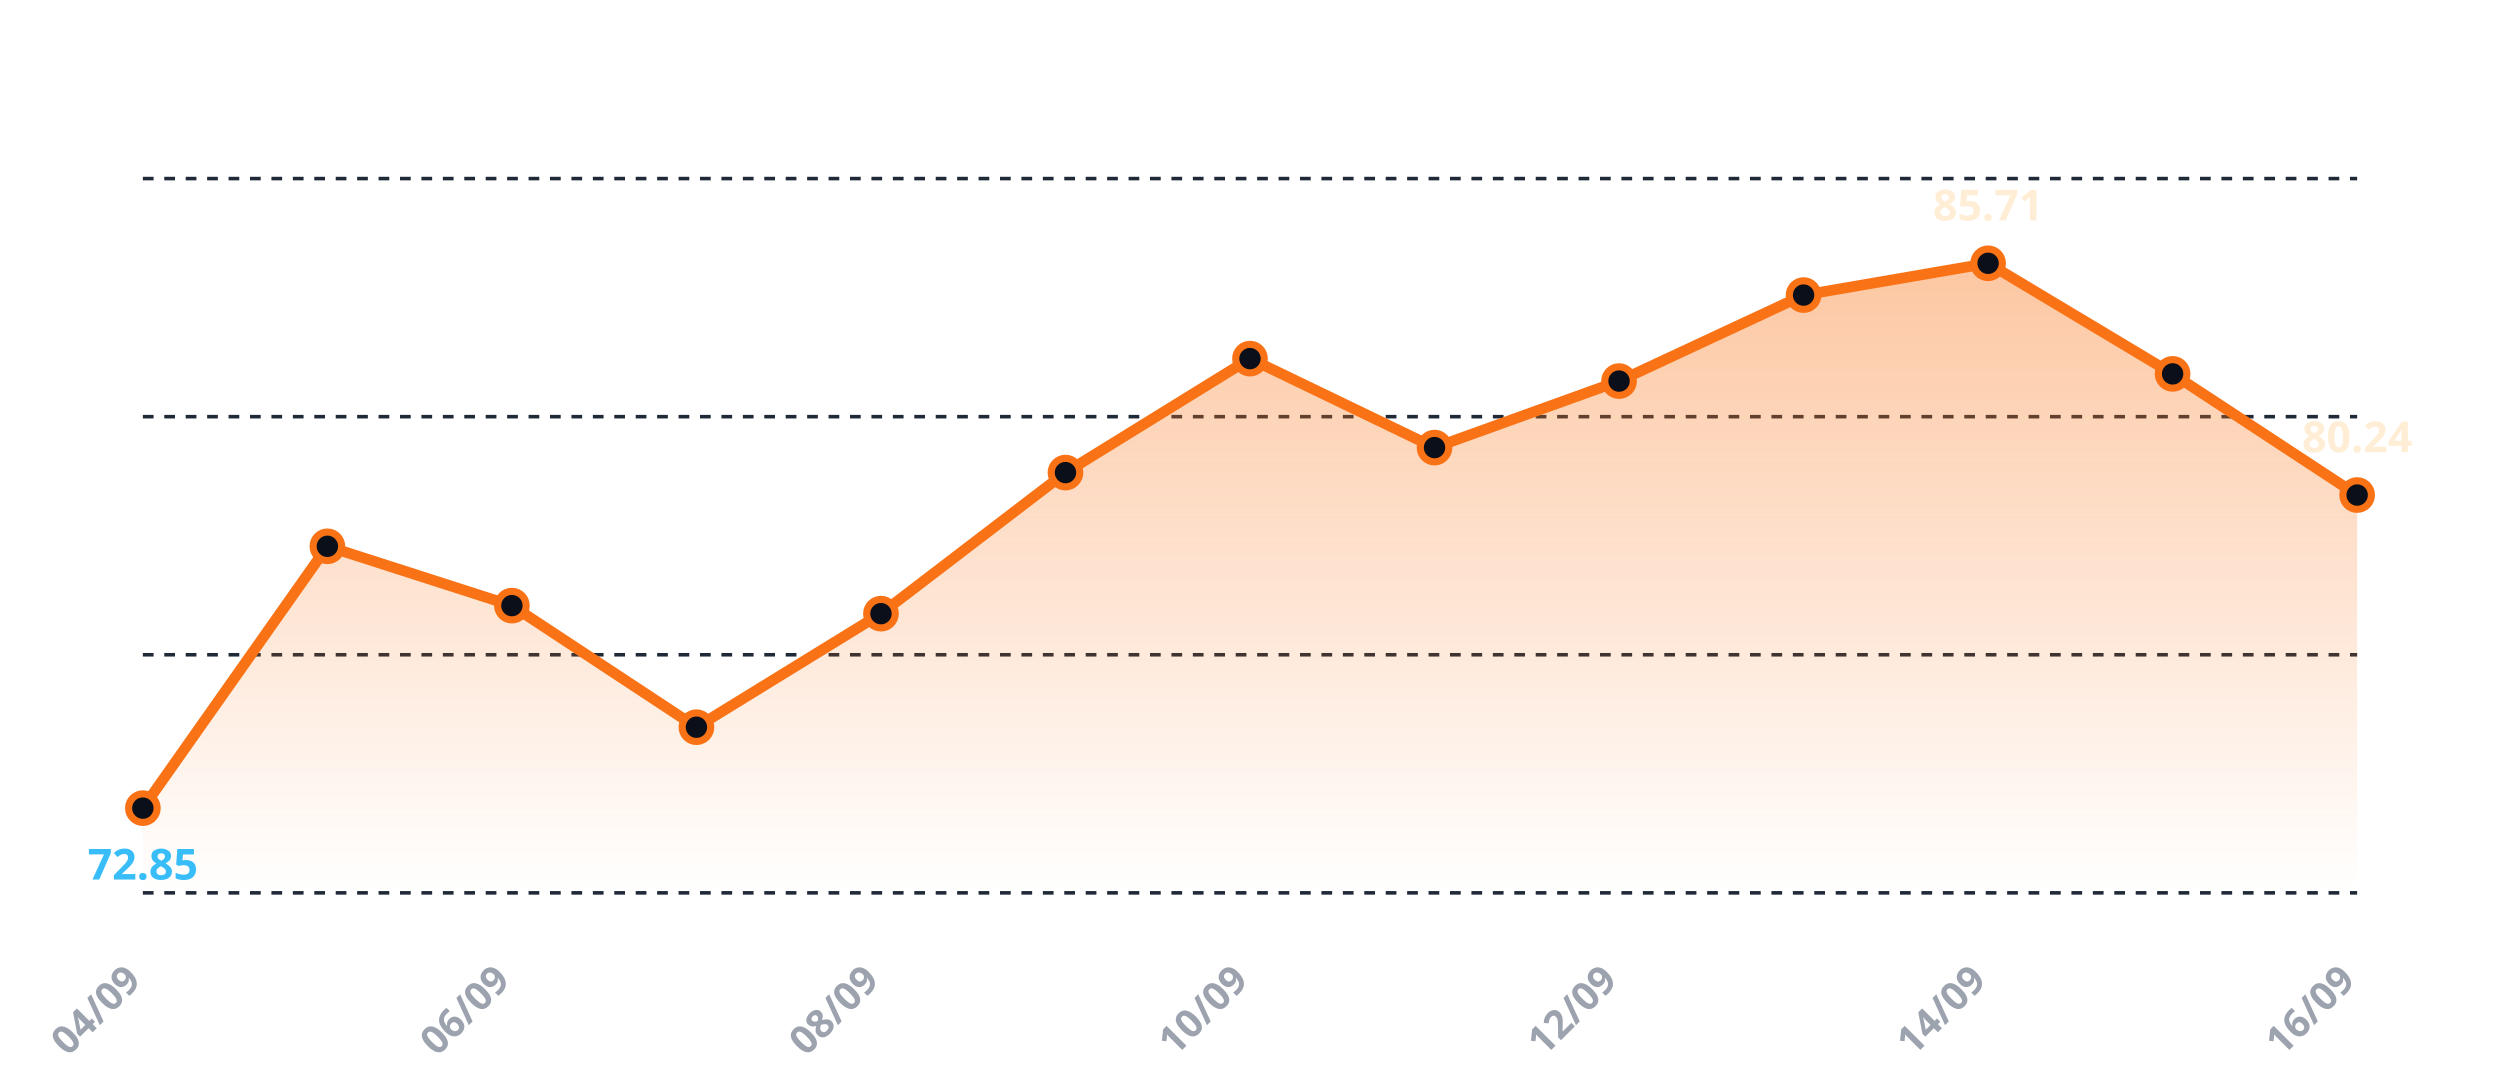
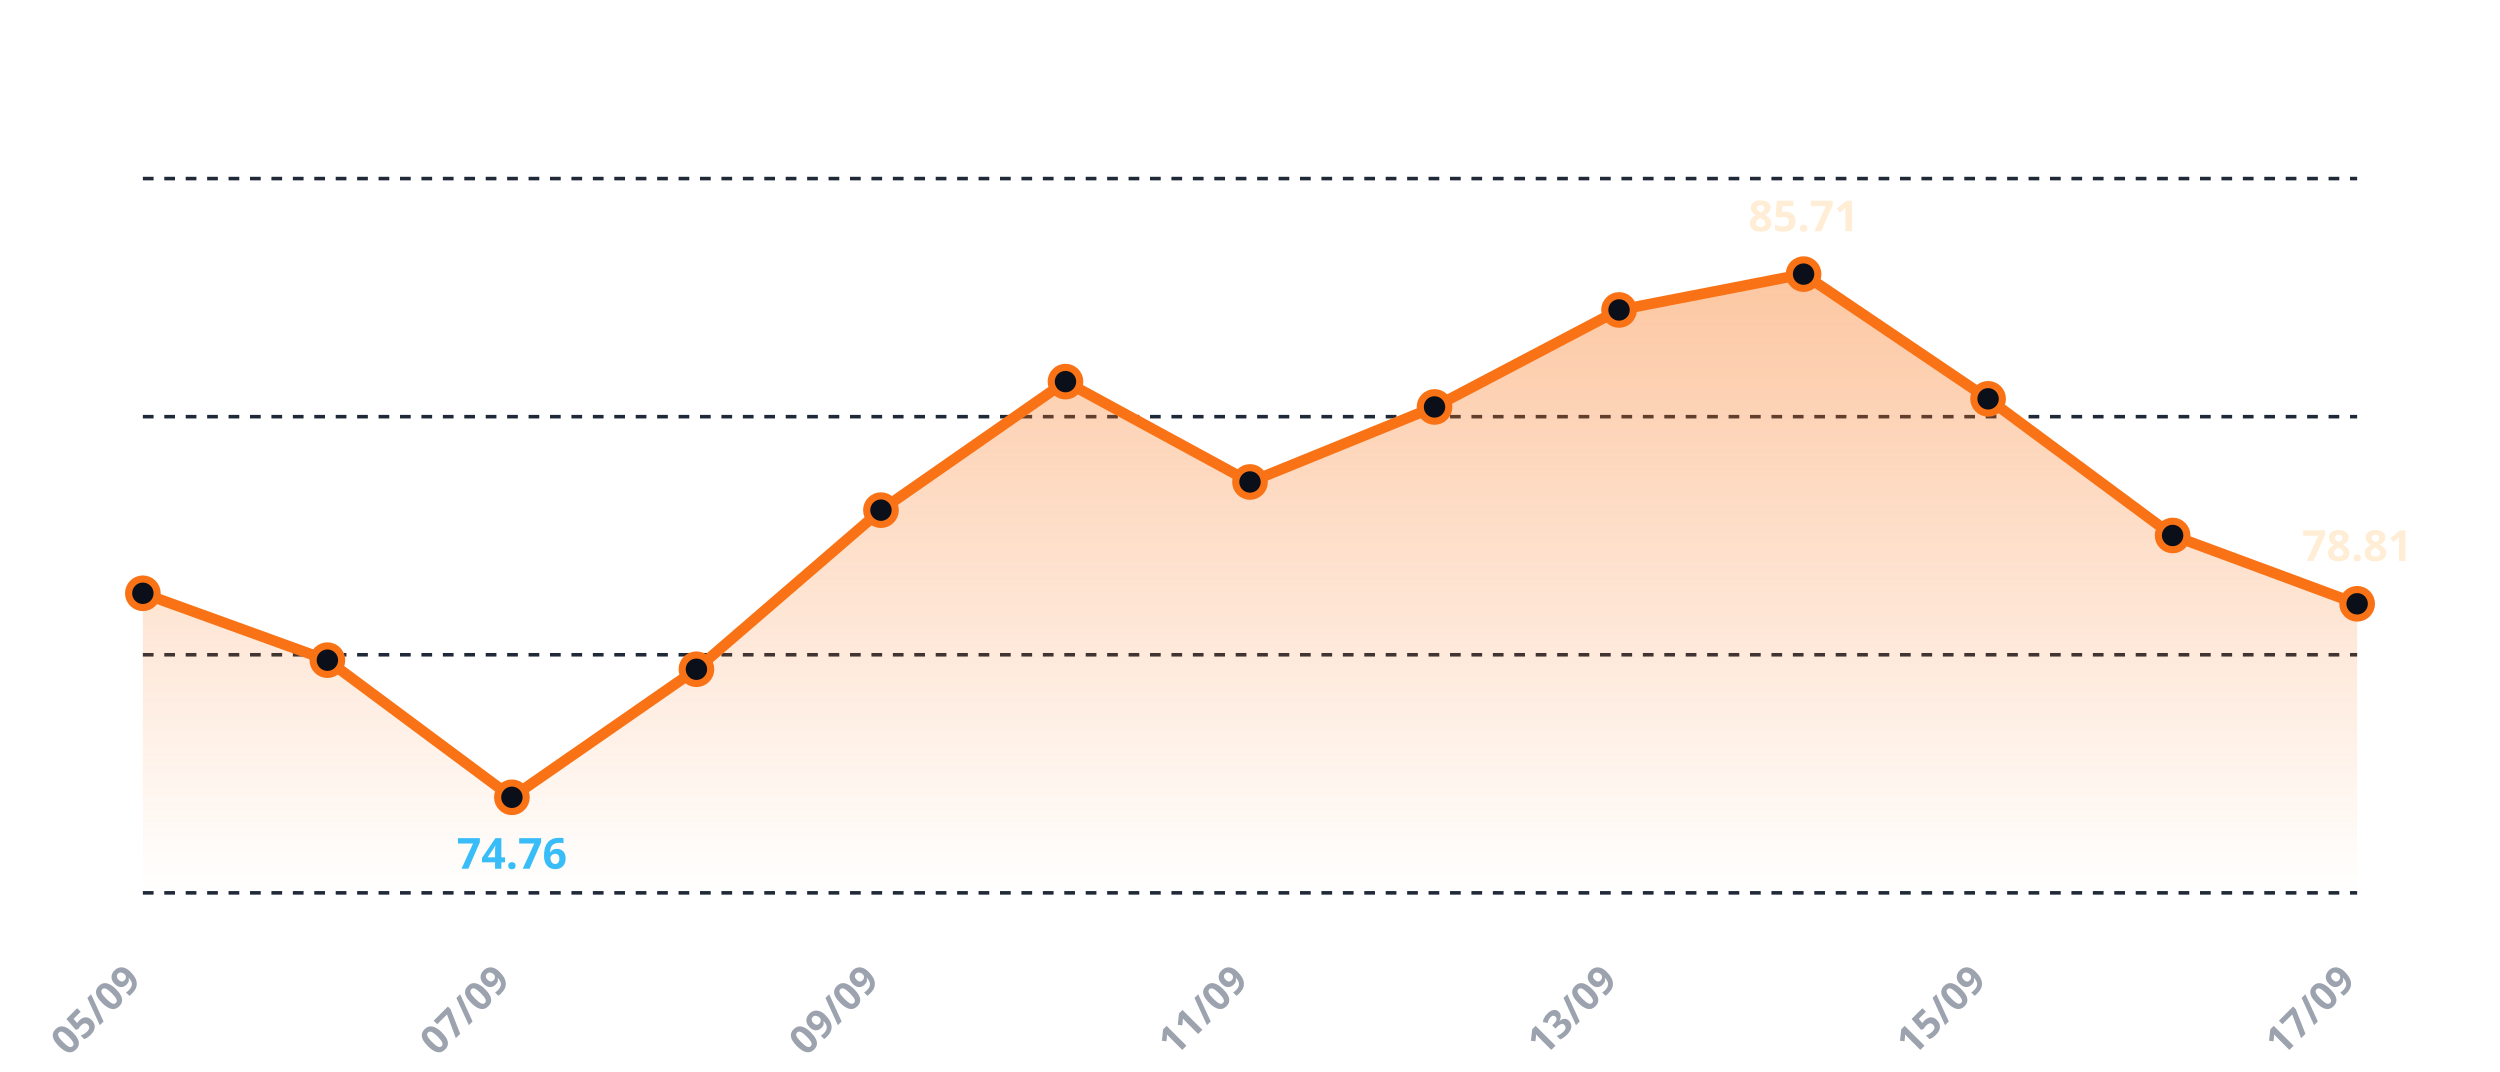
<svg xmlns="http://www.w3.org/2000/svg" viewBox="0 0 700 300" style="font-family: sans-serif; background-color: #0b0f19; border-radius: 8px;">
  <defs>
    <linearGradient id="gradGas" x1="0%" y1="0%" x2="0%" y2="100%">
      <stop offset="0%" style="stop-color:#f97316;stop-opacity:0.4" />
      <stop offset="100%" style="stop-color:#f97316;stop-opacity:0" />
    </linearGradient>
  </defs>
  <line x1="40" y1="250.0" x2="660" y2="250.0" stroke="#1f2937" stroke-dasharray="3,3" stroke-width="1" />
  <line x1="40" y1="183.333" x2="660" y2="183.333" stroke="#1f2937" stroke-dasharray="3,3" stroke-width="1" />
  <line x1="40" y1="116.667" x2="660" y2="116.667" stroke="#1f2937" stroke-dasharray="3,3" stroke-width="1" />
  <line x1="40" y1="50.0" x2="660" y2="50.0" stroke="#1f2937" stroke-dasharray="3,3" stroke-width="1" />
-   <text x="40.0" y="275" text-anchor="end" transform="rotate(-45, 40.0, 275)" font-size="11" font-weight="bold" fill="#9ca3af">04/09</text>
-   <text x="143.333" y="275" text-anchor="end" transform="rotate(-45, 143.3333, 275)" font-size="11" font-weight="bold" fill="#9ca3af">06/09</text>
-   <text x="246.667" y="275" text-anchor="end" transform="rotate(-45, 246.6667, 275)" font-size="11" font-weight="bold" fill="#9ca3af">08/09</text>
-   <text x="350.0" y="275" text-anchor="end" transform="rotate(-45, 350.0, 275)" font-size="11" font-weight="bold" fill="#9ca3af">10/09</text>
-   <text x="453.333" y="275" text-anchor="end" transform="rotate(-45, 453.3333, 275)" font-size="11" font-weight="bold" fill="#9ca3af">12/09</text>
-   <text x="556.667" y="275" text-anchor="end" transform="rotate(-45, 556.6667, 275)" font-size="11" font-weight="bold" fill="#9ca3af">14/09</text>
-   <text x="660.0" y="275" text-anchor="end" transform="rotate(-45, 660.0, 275)" font-size="11" font-weight="bold" fill="#9ca3af">16/09</text>
-   <polygon points="40.0,250 40.0,226.275 91.667,152.966 143.333,169.573 195.0,203.618 246.667,171.827 298.333,132.325 350.0,100.415 401.667,125.326 453.333,106.702 505.0,82.622 556.667,73.725 608.333,104.686 660.0,138.612 660.0,250" fill="url(#gradGas)" />
-   <polyline points="40.0,226.275 91.667,152.966 143.333,169.573 195.0,203.618 246.667,171.827 298.333,132.325 350.0,100.415 401.667,125.326 453.333,106.702 505.0,82.622 556.667,73.725 608.333,104.686 660.0,138.612" fill="none" stroke="#f97316" stroke-width="3" stroke-linecap="round" stroke-linejoin="round" />
-   <circle cx="40.0" cy="226.275" r="4" fill="#0b0f19" stroke="#f97316" stroke-width="2" />
-   <text x="40.0" y="246.275" text-anchor="middle" font-size="12" font-weight="bold" fill="#38bdf8">72.85</text>
-   <circle cx="91.667" cy="152.966" r="4" fill="#0b0f19" stroke="#f97316" stroke-width="2" />
-   <circle cx="143.333" cy="169.573" r="4" fill="#0b0f19" stroke="#f97316" stroke-width="2" />
-   <circle cx="195.0" cy="203.618" r="4" fill="#0b0f19" stroke="#f97316" stroke-width="2" />
-   <circle cx="246.667" cy="171.827" r="4" fill="#0b0f19" stroke="#f97316" stroke-width="2" />
-   <circle cx="298.333" cy="132.325" r="4" fill="#0b0f19" stroke="#f97316" stroke-width="2" />
-   <circle cx="350.0" cy="100.415" r="4" fill="#0b0f19" stroke="#f97316" stroke-width="2" />
-   <circle cx="401.667" cy="125.326" r="4" fill="#0b0f19" stroke="#f97316" stroke-width="2" />
-   <circle cx="453.333" cy="106.702" r="4" fill="#0b0f19" stroke="#f97316" stroke-width="2" />
-   <circle cx="505.0" cy="82.622" r="4" fill="#0b0f19" stroke="#f97316" stroke-width="2" />
-   <circle cx="556.667" cy="73.725" r="4" fill="#0b0f19" stroke="#f97316" stroke-width="2" />
-   <text x="556.667" y="61.725" text-anchor="middle" font-size="12" font-weight="bold" fill="#ffedd5">85.71</text>
-   <circle cx="608.333" cy="104.686" r="4" fill="#0b0f19" stroke="#f97316" stroke-width="2" />
-   <circle cx="660.0" cy="138.612" r="4" fill="#0b0f19" stroke="#f97316" stroke-width="2" />
-   <text x="660.0" y="126.612" text-anchor="middle" font-size="12" font-weight="bold" fill="#ffedd5">80.24</text>
+   <text x="40.0" y="275" text-anchor="end" transform="rotate(-45, 40.0, 275)" font-size="11" font-weight="bold" fill="#9ca3af">05/09</text>
+   <text x="143.333" y="275" text-anchor="end" transform="rotate(-45, 143.3333, 275)" font-size="11" font-weight="bold" fill="#9ca3af">07/09</text>
+   <text x="246.667" y="275" text-anchor="end" transform="rotate(-45, 246.6667, 275)" font-size="11" font-weight="bold" fill="#9ca3af">09/09</text>
+   <text x="350.0" y="275" text-anchor="end" transform="rotate(-45, 350.0, 275)" font-size="11" font-weight="bold" fill="#9ca3af">11/09</text>
+   <text x="453.333" y="275" text-anchor="end" transform="rotate(-45, 453.3333, 275)" font-size="11" font-weight="bold" fill="#9ca3af">13/09</text>
+   <text x="556.667" y="275" text-anchor="end" transform="rotate(-45, 556.6667, 275)" font-size="11" font-weight="bold" fill="#9ca3af">15/09</text>
+   <text x="660.0" y="275" text-anchor="end" transform="rotate(-45, 660.0, 275)" font-size="11" font-weight="bold" fill="#9ca3af">17/09</text>
+   <polygon points="40.0,250 40.0,166.12 91.667,184.849 143.333,223.244 195.0,187.391 246.667,142.843 298.333,106.856 350.0,134.95 401.667,113.946 453.333,86.789 505.0,76.756 556.667,111.672 608.333,149.933 660.0,169.064 660.0,250" fill="url(#gradGas)" />
+   <polyline points="40.0,166.12 91.667,184.849 143.333,223.244 195.0,187.391 246.667,142.843 298.333,106.856 350.0,134.95 401.667,113.946 453.333,86.789 505.0,76.756 556.667,111.672 608.333,149.933 660.0,169.064" fill="none" stroke="#f97316" stroke-width="3" stroke-linecap="round" stroke-linejoin="round" />
+   <circle cx="40.0" cy="166.12" r="4" fill="#0b0f19" stroke="#f97316" stroke-width="2" />
+   <circle cx="91.667" cy="184.849" r="4" fill="#0b0f19" stroke="#f97316" stroke-width="2" />
+   <circle cx="143.333" cy="223.244" r="4" fill="#0b0f19" stroke="#f97316" stroke-width="2" />
+   <text x="143.333" y="243.244" text-anchor="middle" font-size="12" font-weight="bold" fill="#38bdf8">74.76</text>
+   <circle cx="195.0" cy="187.391" r="4" fill="#0b0f19" stroke="#f97316" stroke-width="2" />
+   <circle cx="246.667" cy="142.843" r="4" fill="#0b0f19" stroke="#f97316" stroke-width="2" />
+   <circle cx="298.333" cy="106.856" r="4" fill="#0b0f19" stroke="#f97316" stroke-width="2" />
+   <circle cx="350.0" cy="134.95" r="4" fill="#0b0f19" stroke="#f97316" stroke-width="2" />
+   <circle cx="401.667" cy="113.946" r="4" fill="#0b0f19" stroke="#f97316" stroke-width="2" />
+   <circle cx="453.333" cy="86.789" r="4" fill="#0b0f19" stroke="#f97316" stroke-width="2" />
+   <circle cx="505.0" cy="76.756" r="4" fill="#0b0f19" stroke="#f97316" stroke-width="2" />
+   <text x="505.0" y="64.756" text-anchor="middle" font-size="12" font-weight="bold" fill="#ffedd5">85.71</text>
+   <circle cx="556.667" cy="111.672" r="4" fill="#0b0f19" stroke="#f97316" stroke-width="2" />
+   <circle cx="608.333" cy="149.933" r="4" fill="#0b0f19" stroke="#f97316" stroke-width="2" />
+   <circle cx="660.0" cy="169.064" r="4" fill="#0b0f19" stroke="#f97316" stroke-width="2" />
+   <text x="660.0" y="157.064" text-anchor="middle" font-size="12" font-weight="bold" fill="#ffedd5">78.81</text>
</svg>
